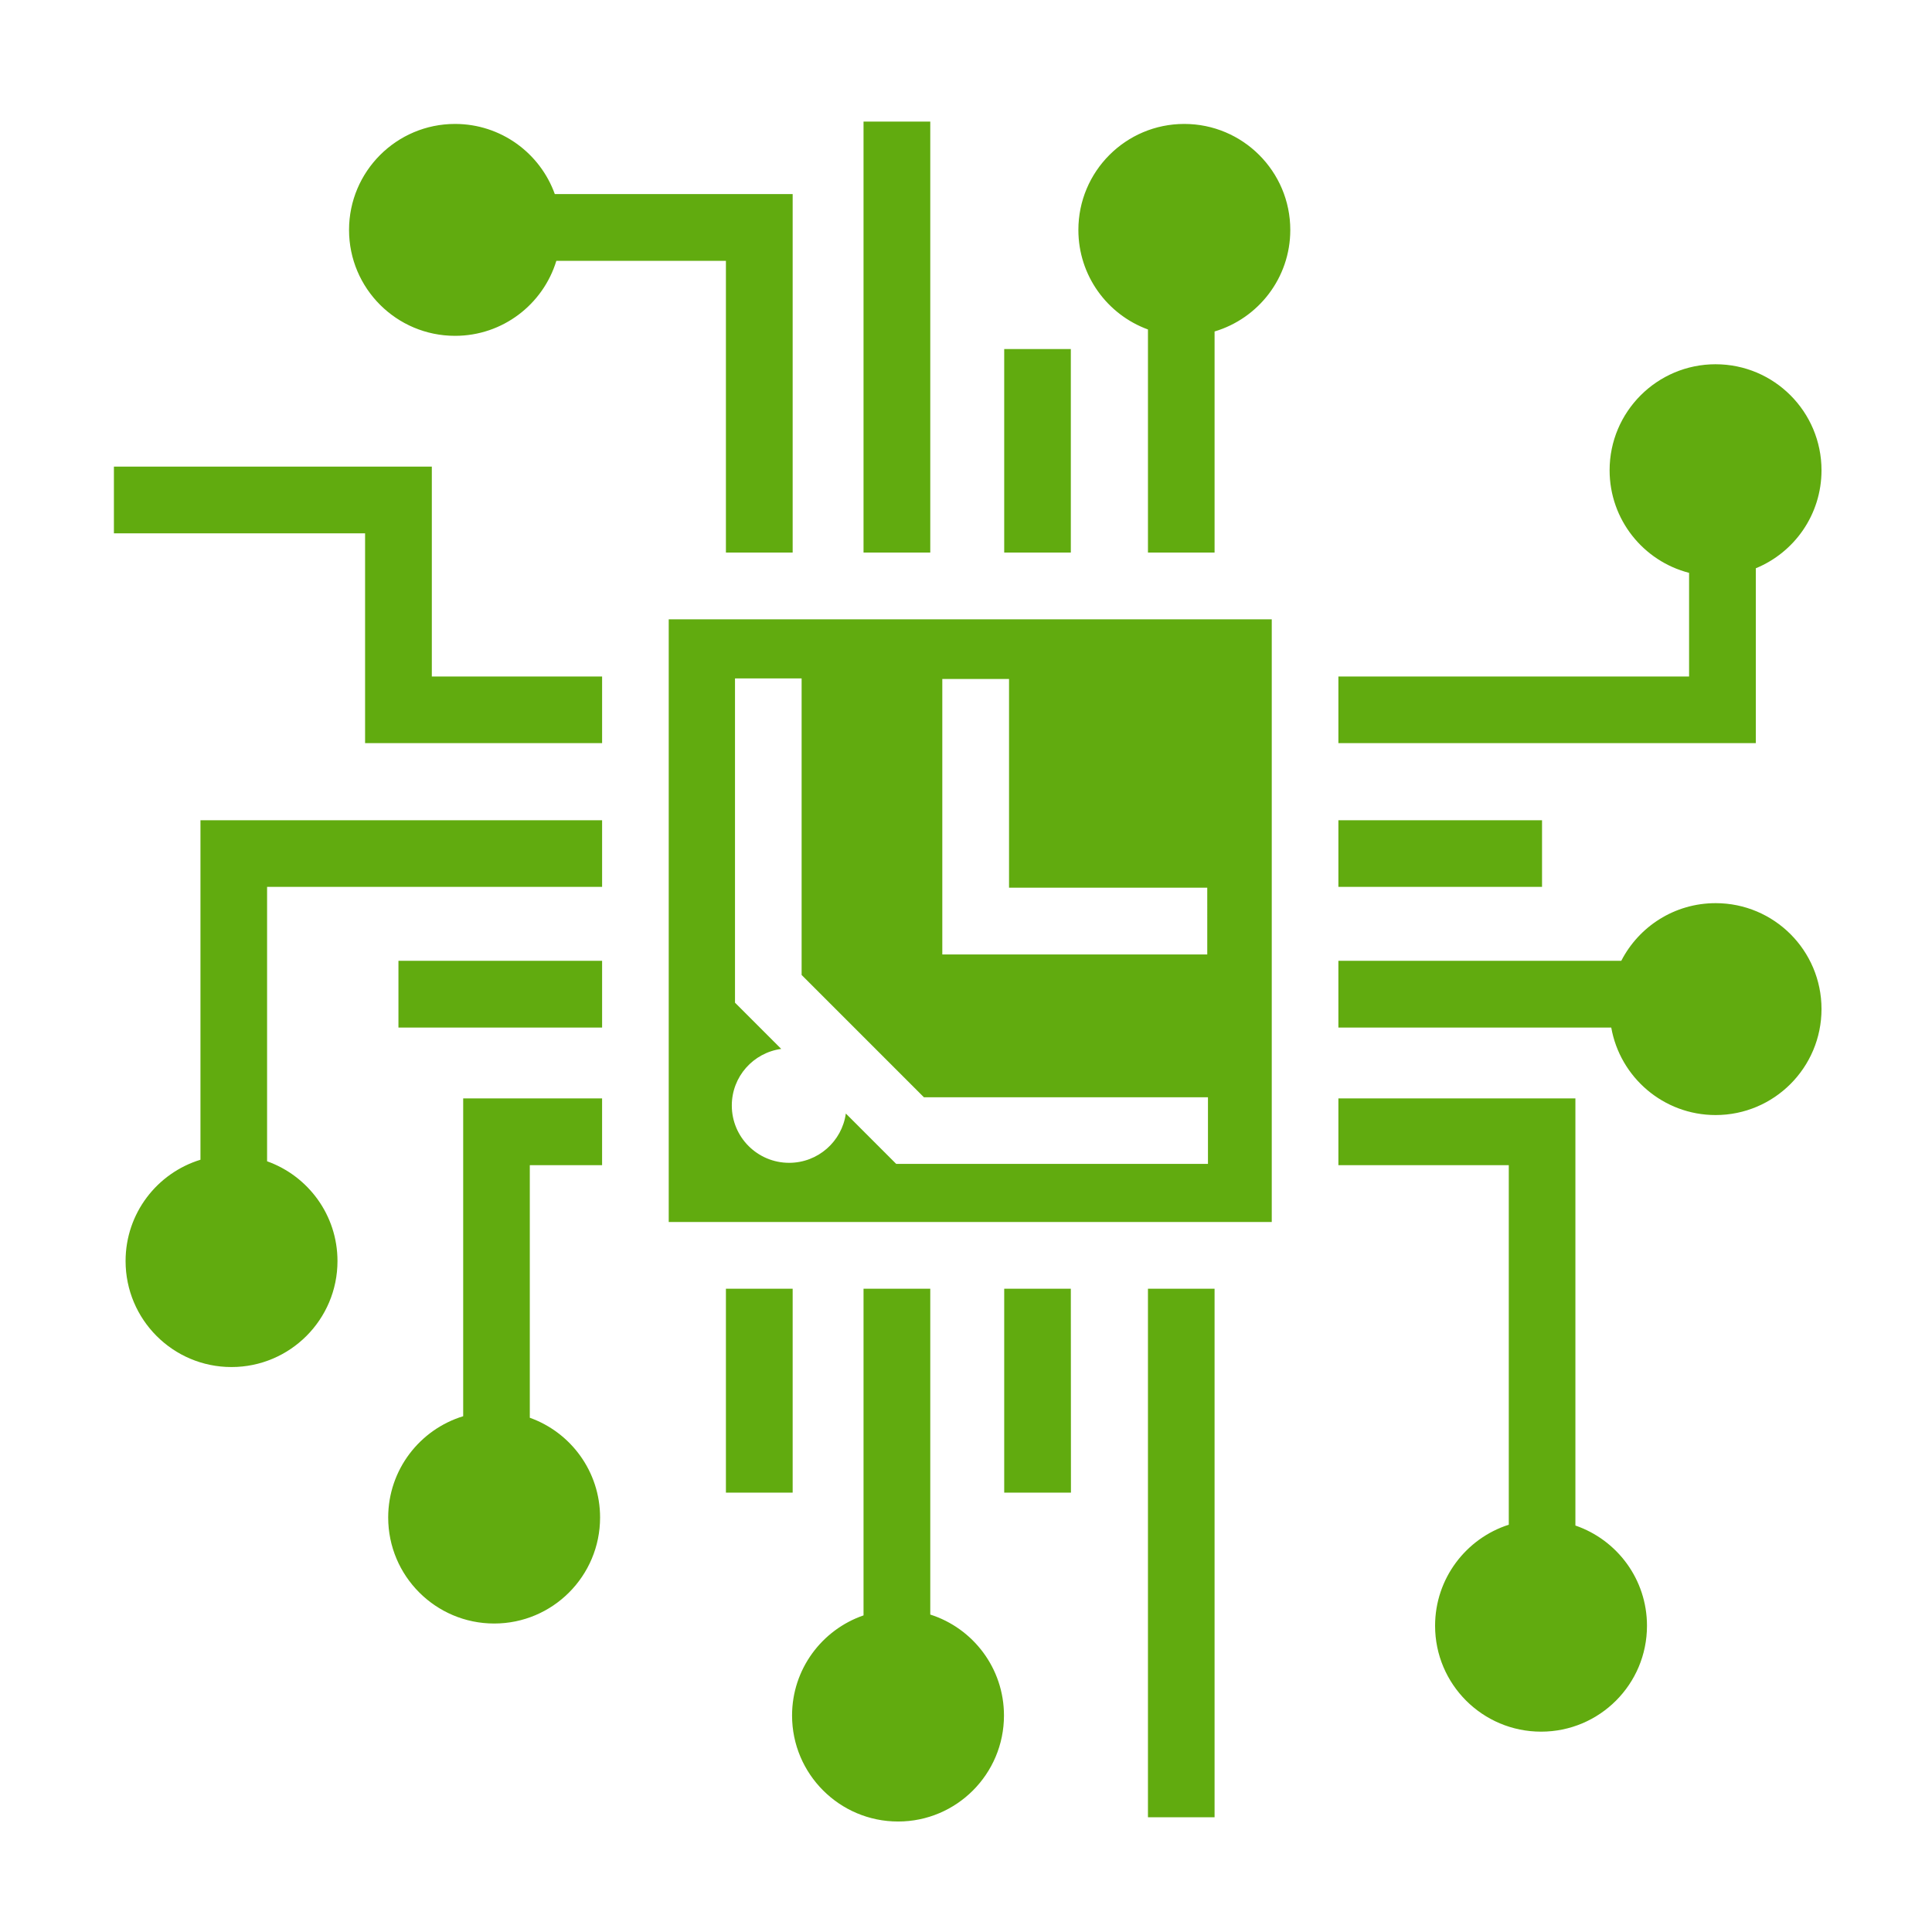
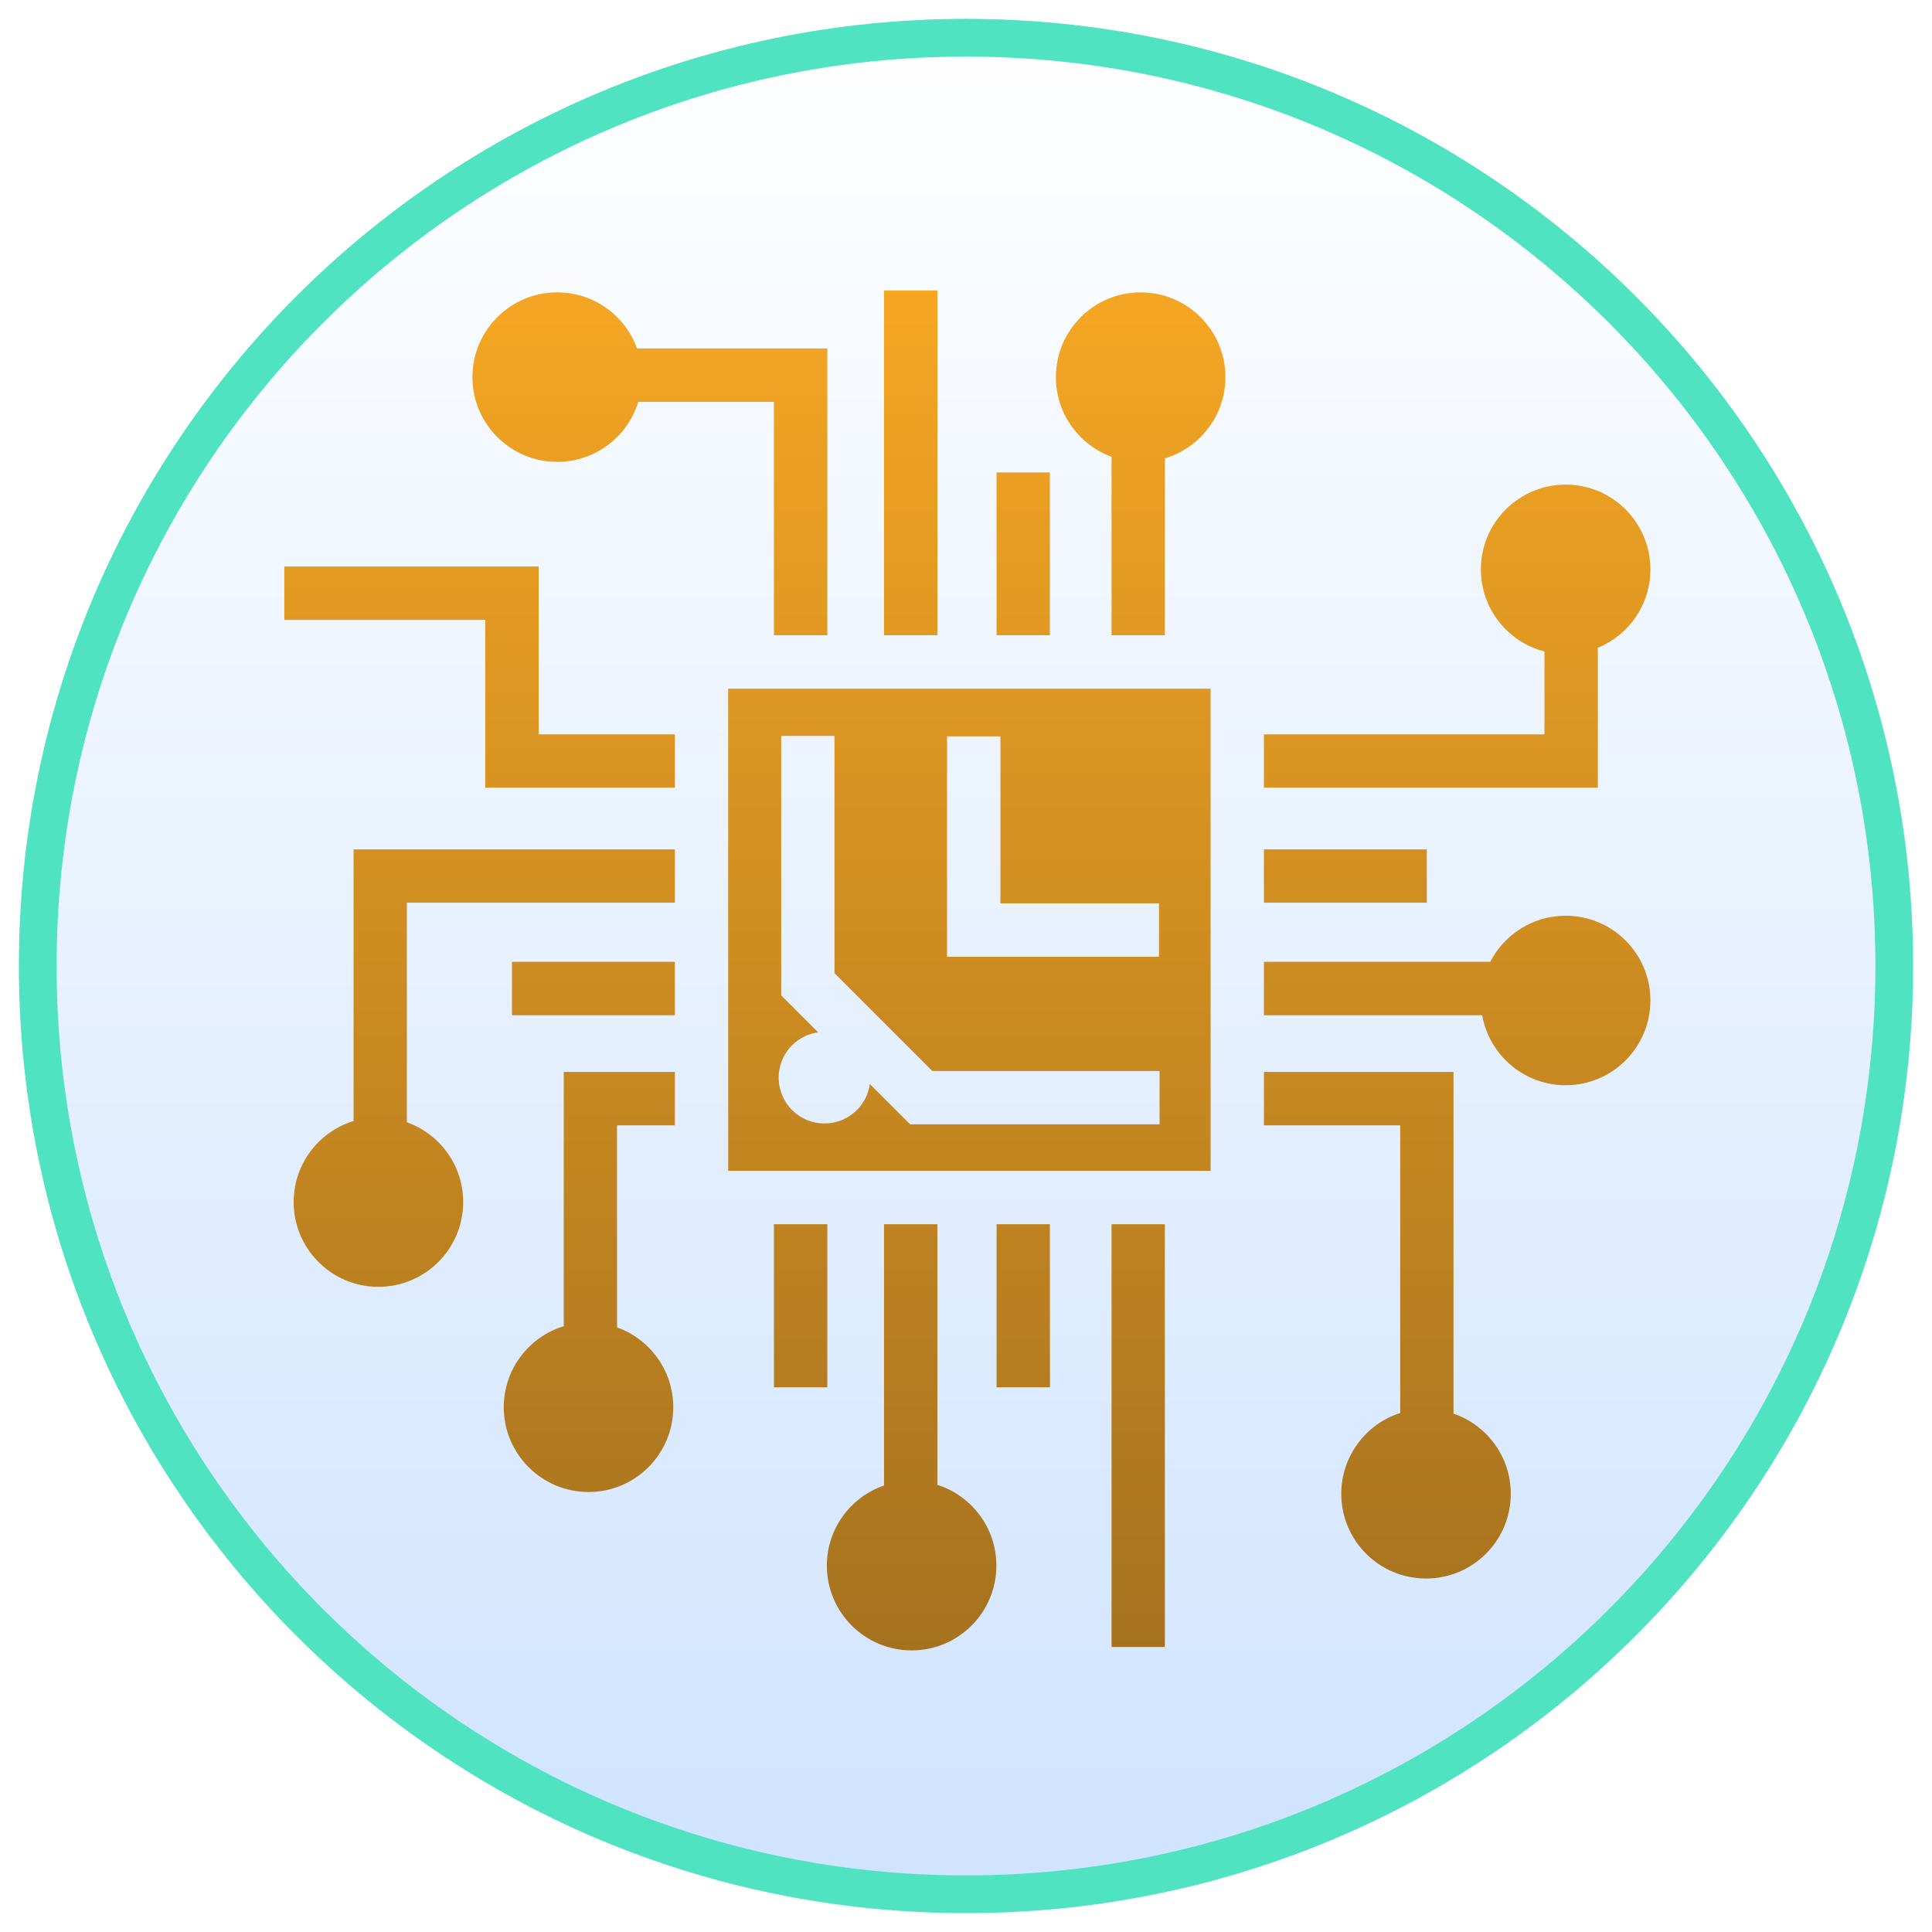
<svg xmlns="http://www.w3.org/2000/svg" style="height: 512px; width: 512px;" viewBox="0 0 512 512">
  <defs>
    <linearGradient x1="0" x2="0" y1="0" y2="1" id="lorc-processor-gradient-0">
-       <stop offset="0%" stop-color="#48baff" stop-opacity="1" />
-       <stop offset="100%" stop-color="#366aa8" stop-opacity="1" />
+       <stop offset="0%" stop-color="#ffffff" stop-opacity="1" />
+       <stop offset="100%" stop-color="#cfe3ff" stop-opacity="1" />
+     </linearGradient>
+     <linearGradient x1="0" x2="0" y1="0" y2="1" id="lorc-processor-gradient-1">
+       <stop offset="0%" stop-color="#f5a623" stop-opacity="1" />
+       <stop offset="100%" stop-color="#a5721f" stop-opacity="1" />
    </linearGradient>
  </defs>
+   <circle cx="256" cy="256" r="246" fill="url(#lorc-processor-gradient-0)" stroke="#50e3c2" stroke-opacity="1" stroke-width="10" />
  <g class="" style="" transform="translate(0,0)">
-     <path d="M228.844 32.22v114.218h17.687V32.218h-17.686zm-108.25.624c-15.507 0-28.094 12.586-28.094 28.093C92.5 76.444 105.087 89 120.594 89c12.655 0 23.34-8.372 26.844-19.875h44.937v77.313h17.688v-95H147.03c-3.888-10.837-14.262-18.593-26.436-18.593zm193.25 0c-15.507 0-28.063 12.586-28.063 28.093 0 12.124 7.677 22.45 18.44 26.376v59.124h17.655V87.844c11.596-3.452 20.063-14.193 20.063-26.906 0-15.508-12.587-28.094-28.094-28.094zM266.124 92.5v53.938h17.657V92.5h-17.655zm188.532 4.03c-15.507 0-28.094 12.588-28.094 28.095 0 13.083 8.948 24.074 21.063 27.188v27.468h-92.938v17.657h110.624v-46.342c10.223-4.192 17.407-14.233 17.407-25.97 0-15.507-12.557-28.094-28.064-28.094zM30.187 123.657v17.688H96.75v55.594h62.814V179.28h-45.126v-55.624h-84.25zm147.032 40.47v159.718h159.81v-159.72H177.22zm17.56 15.655h17.657v78.595l32.407 32.406h75.28v17.658H237.5l-2.594-2.594-10.75-10.75c-1.033 7.385-7.36 13.062-15.03 13.062-8.392 0-15.19-6.796-15.19-15.187 0-7.682 5.696-13.98 13.095-15l-9.655-9.658-2.594-2.593V179.78zm54.94.157h17.686v55.313h52.53l.002 17.688H249.72v-73zM53.124 217.375V307.344c-11.49 3.512-19.844 14.198-19.844 26.844 0 15.505 12.557 28.093 28.064 28.093s28.093-12.587 28.093-28.092c0-12.195-7.79-22.564-18.656-26.438v-72.72h88.782v-17.655H53.124zm301.563 0v17.656h53.968v-17.655h-53.97zm99.968 21.97c-10.898 0-20.342 6.21-25 15.28h-74.97l.002 17.688H427c2.325 13.168 13.824 23.187 27.656 23.187 15.507 0 28.063-12.588 28.063-28.094 0-15.507-12.557-28.062-28.064-28.062zm-349.062 15.28v17.688h53.97v-17.688h-53.97zm17.156 36.47v84.217c-11.498 3.513-19.875 14.2-19.875 26.844 0 15.506 12.587 28.094 28.094 28.094 15.506 0 28.06-12.588 28.06-28.094 0-12.194-7.766-22.564-18.624-26.437v-66.94h19.156v-17.686H122.75zm231.938 0v17.686h45.156v95.283c-11.323 3.624-19.53 14.26-19.53 26.78-.002 15.506 12.585 28.063 28.092 28.063 15.507 0 28.063-12.557 28.063-28.062 0-12.32-7.935-22.778-18.97-26.563V291.095h-62.814zM192.375 341.53v54.033h17.688V341.53h-17.688zm36.47 0v86.564c-11.013 3.794-18.94 14.233-18.94 26.53 0 15.506 12.588 28.095 28.095 28.095s28.063-12.59 28.063-28.095c0-12.53-8.203-23.14-19.532-26.75V341.53h-17.686zm37.28 0v54.033h17.688l-.032-54.032h-17.655zm38.094 0v140.064h17.655V341.53H304.22z" fill="#61ab0f" fill-opacity="1" />
+     <path d="M228.844 32.22v114.218h17.687V32.218h-17.686zm-108.25.624c-15.507 0-28.094 12.586-28.094 28.093C92.5 76.444 105.087 89 120.594 89c12.655 0 23.34-8.372 26.844-19.875h44.937v77.313h17.688v-95H147.03c-3.888-10.837-14.262-18.593-26.436-18.593zm193.25 0c-15.507 0-28.063 12.586-28.063 28.093 0 12.124 7.677 22.45 18.44 26.376v59.124h17.655V87.844c11.596-3.452 20.063-14.193 20.063-26.906 0-15.508-12.587-28.094-28.094-28.094zM266.124 92.5v53.938h17.657V92.5h-17.655zm188.532 4.03c-15.507 0-28.094 12.588-28.094 28.095 0 13.083 8.948 24.074 21.063 27.188v27.468h-92.938v17.657h110.624v-46.342c10.223-4.192 17.407-14.233 17.407-25.97 0-15.507-12.557-28.094-28.064-28.094zM30.187 123.657v17.688H96.75v55.594h62.814V179.28h-45.126v-55.624h-84.25zm147.032 40.47v159.718h159.81v-159.72H177.22zm17.56 15.655h17.657v78.595l32.407 32.406h75.28v17.658H237.5l-2.594-2.594-10.75-10.75c-1.033 7.385-7.36 13.062-15.03 13.062-8.392 0-15.19-6.796-15.19-15.187 0-7.682 5.696-13.98 13.095-15l-9.655-9.658-2.594-2.593V179.78zm54.94.157h17.686v55.313h52.53l.002 17.688H249.72v-73zM53.124 217.375V307.344c-11.49 3.512-19.844 14.198-19.844 26.844 0 15.505 12.557 28.093 28.064 28.093s28.093-12.587 28.093-28.092c0-12.195-7.79-22.564-18.656-26.438v-72.72h88.782v-17.655H53.124zm301.563 0v17.656h53.968v-17.655h-53.97zm99.968 21.97c-10.898 0-20.342 6.21-25 15.28h-74.97l.002 17.688H427c2.325 13.168 13.824 23.187 27.656 23.187 15.507 0 28.063-12.588 28.063-28.094 0-15.507-12.557-28.062-28.064-28.062zm-349.062 15.28v17.688h53.97v-17.688h-53.97zm17.156 36.47v84.217c-11.498 3.513-19.875 14.2-19.875 26.844 0 15.506 12.587 28.094 28.094 28.094 15.506 0 28.06-12.588 28.06-28.094 0-12.194-7.766-22.564-18.624-26.437v-66.94h19.156v-17.686H122.75zm231.938 0v17.686h45.156v95.283c-11.323 3.624-19.53 14.26-19.53 26.78-.002 15.506 12.585 28.063 28.092 28.063 15.507 0 28.063-12.557 28.063-28.062 0-12.32-7.935-22.778-18.97-26.563V291.095h-62.814zM192.375 341.53v54.033h17.688V341.53h-17.688zm36.47 0v86.564c-11.013 3.794-18.94 14.233-18.94 26.53 0 15.506 12.588 28.095 28.095 28.095s28.063-12.59 28.063-28.095c0-12.53-8.203-23.14-19.532-26.75V341.53h-17.686zm37.28 0v54.033h17.688l-.032-54.032h-17.655zm38.094 0v140.064h17.655V341.53H304.22z" fill="url(#lorc-processor-gradient-1)" transform="translate(51.2, 51.2) scale(0.8, 0.8) rotate(0, 256, 256) skewX(0) skewY(0)" />
  </g>
</svg>
